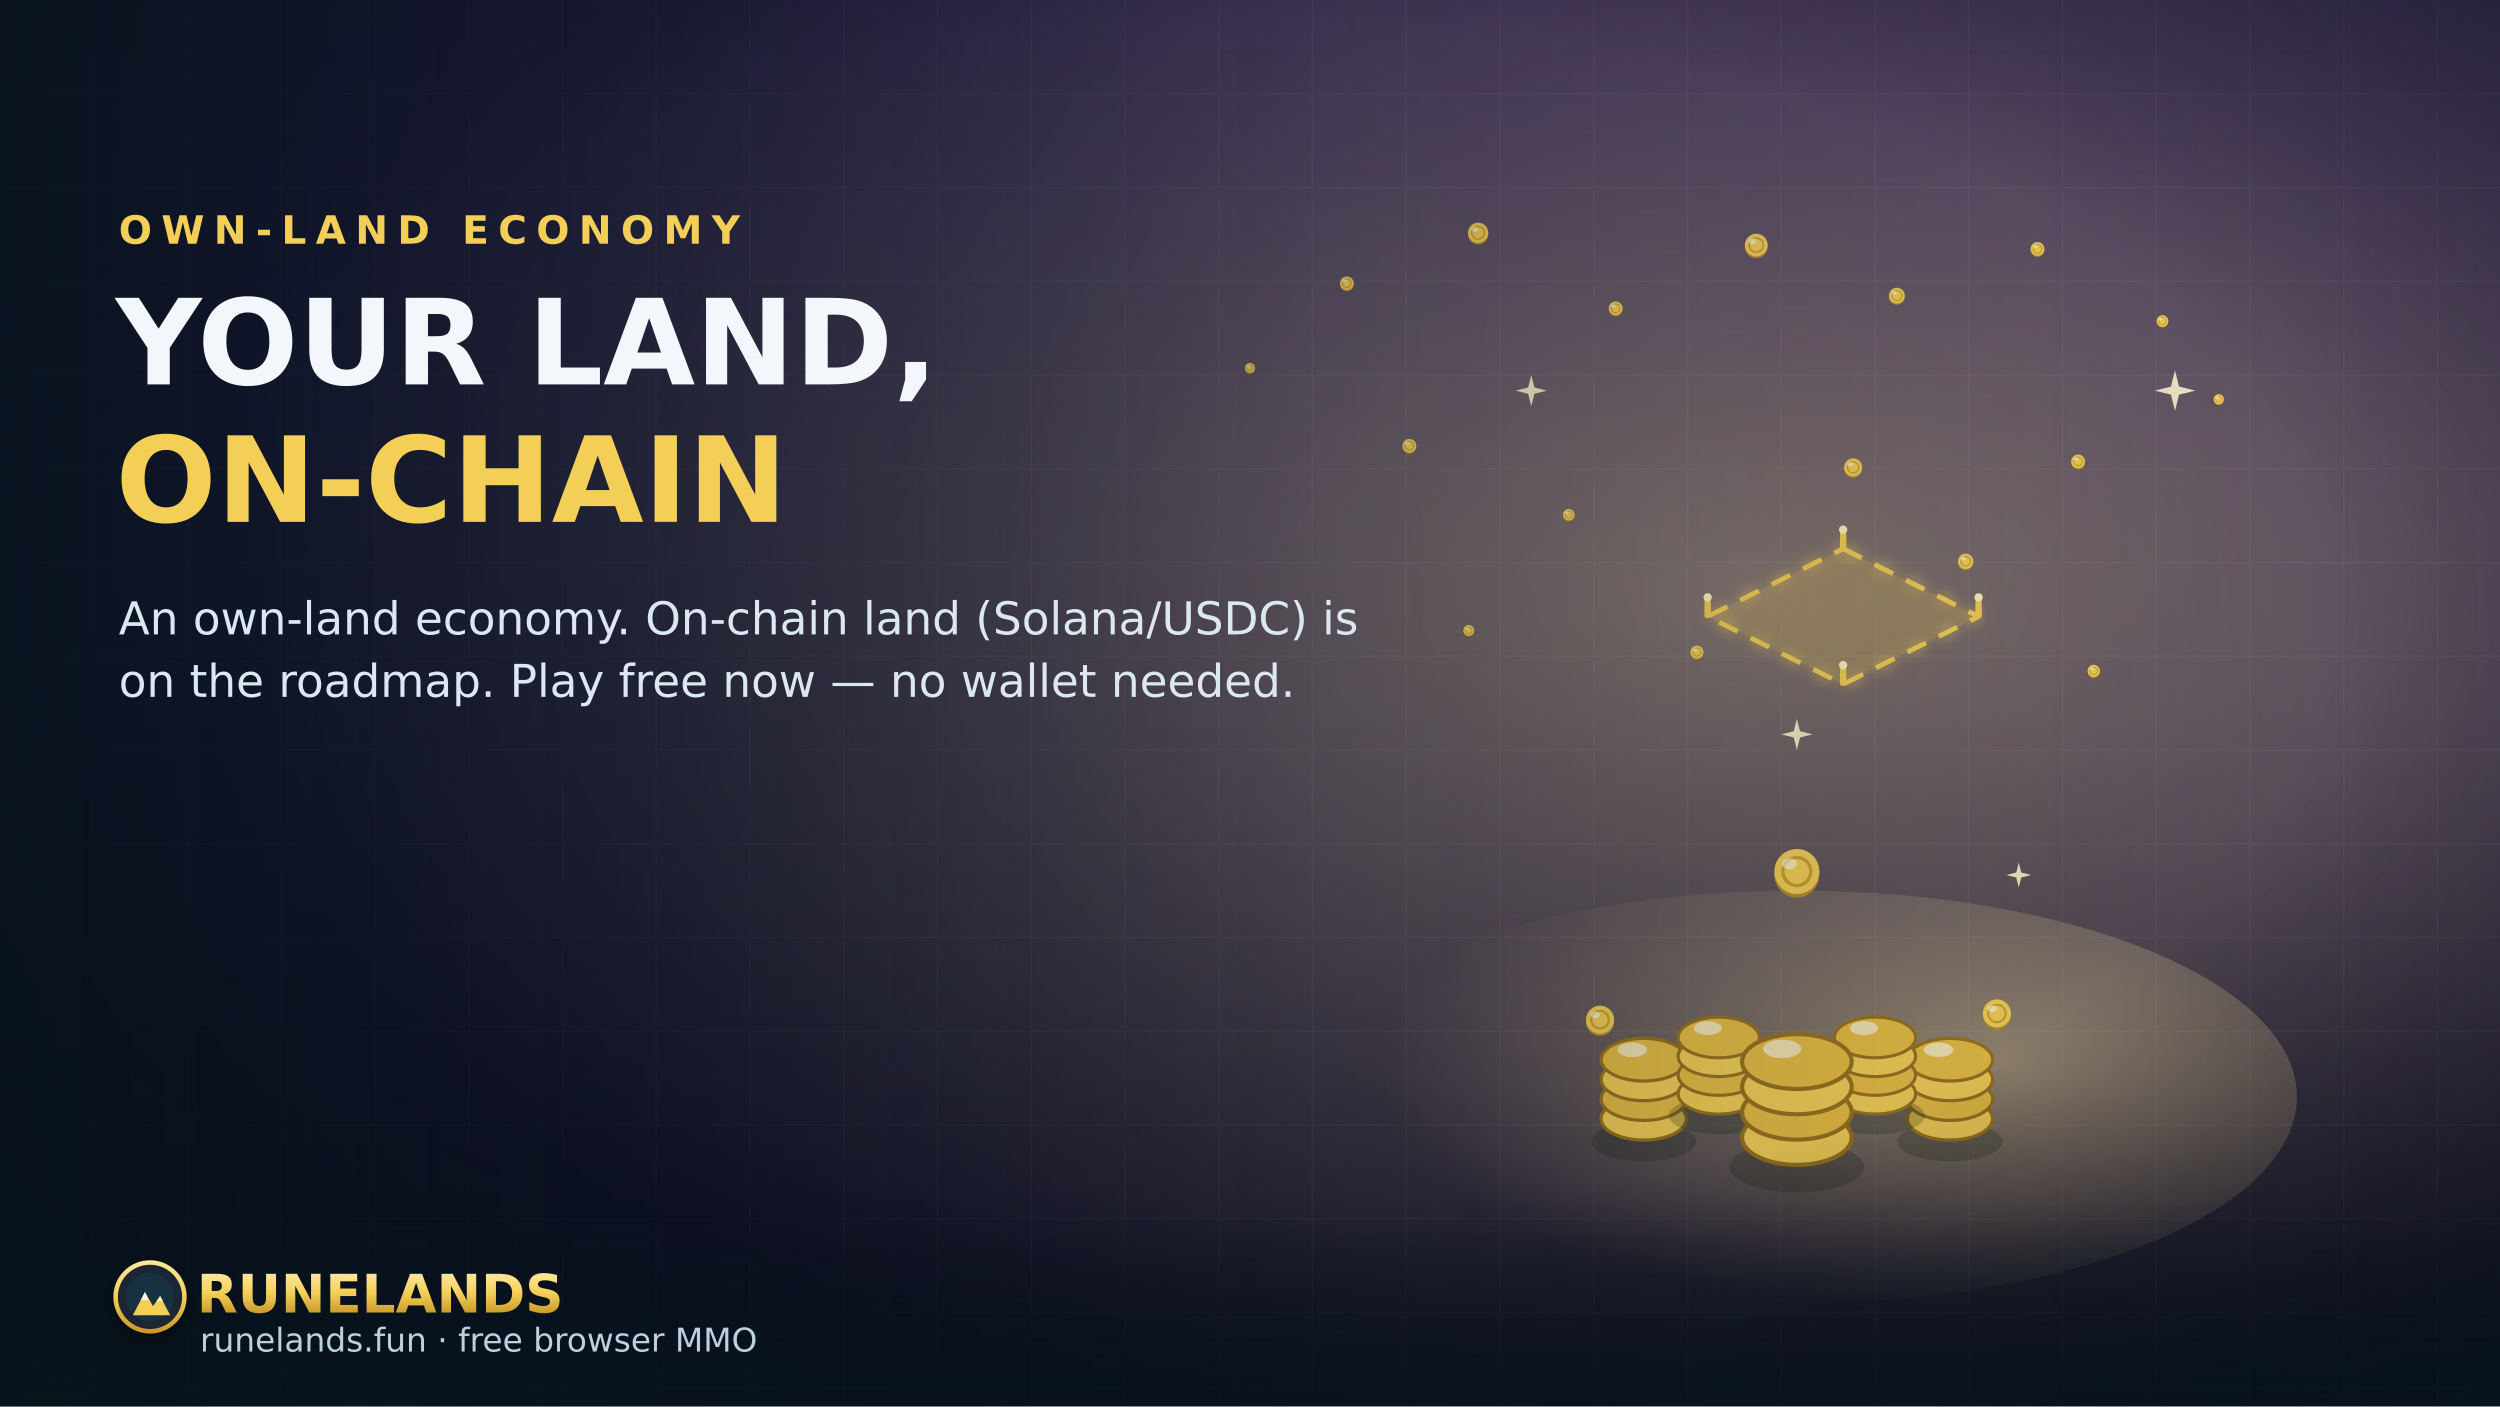
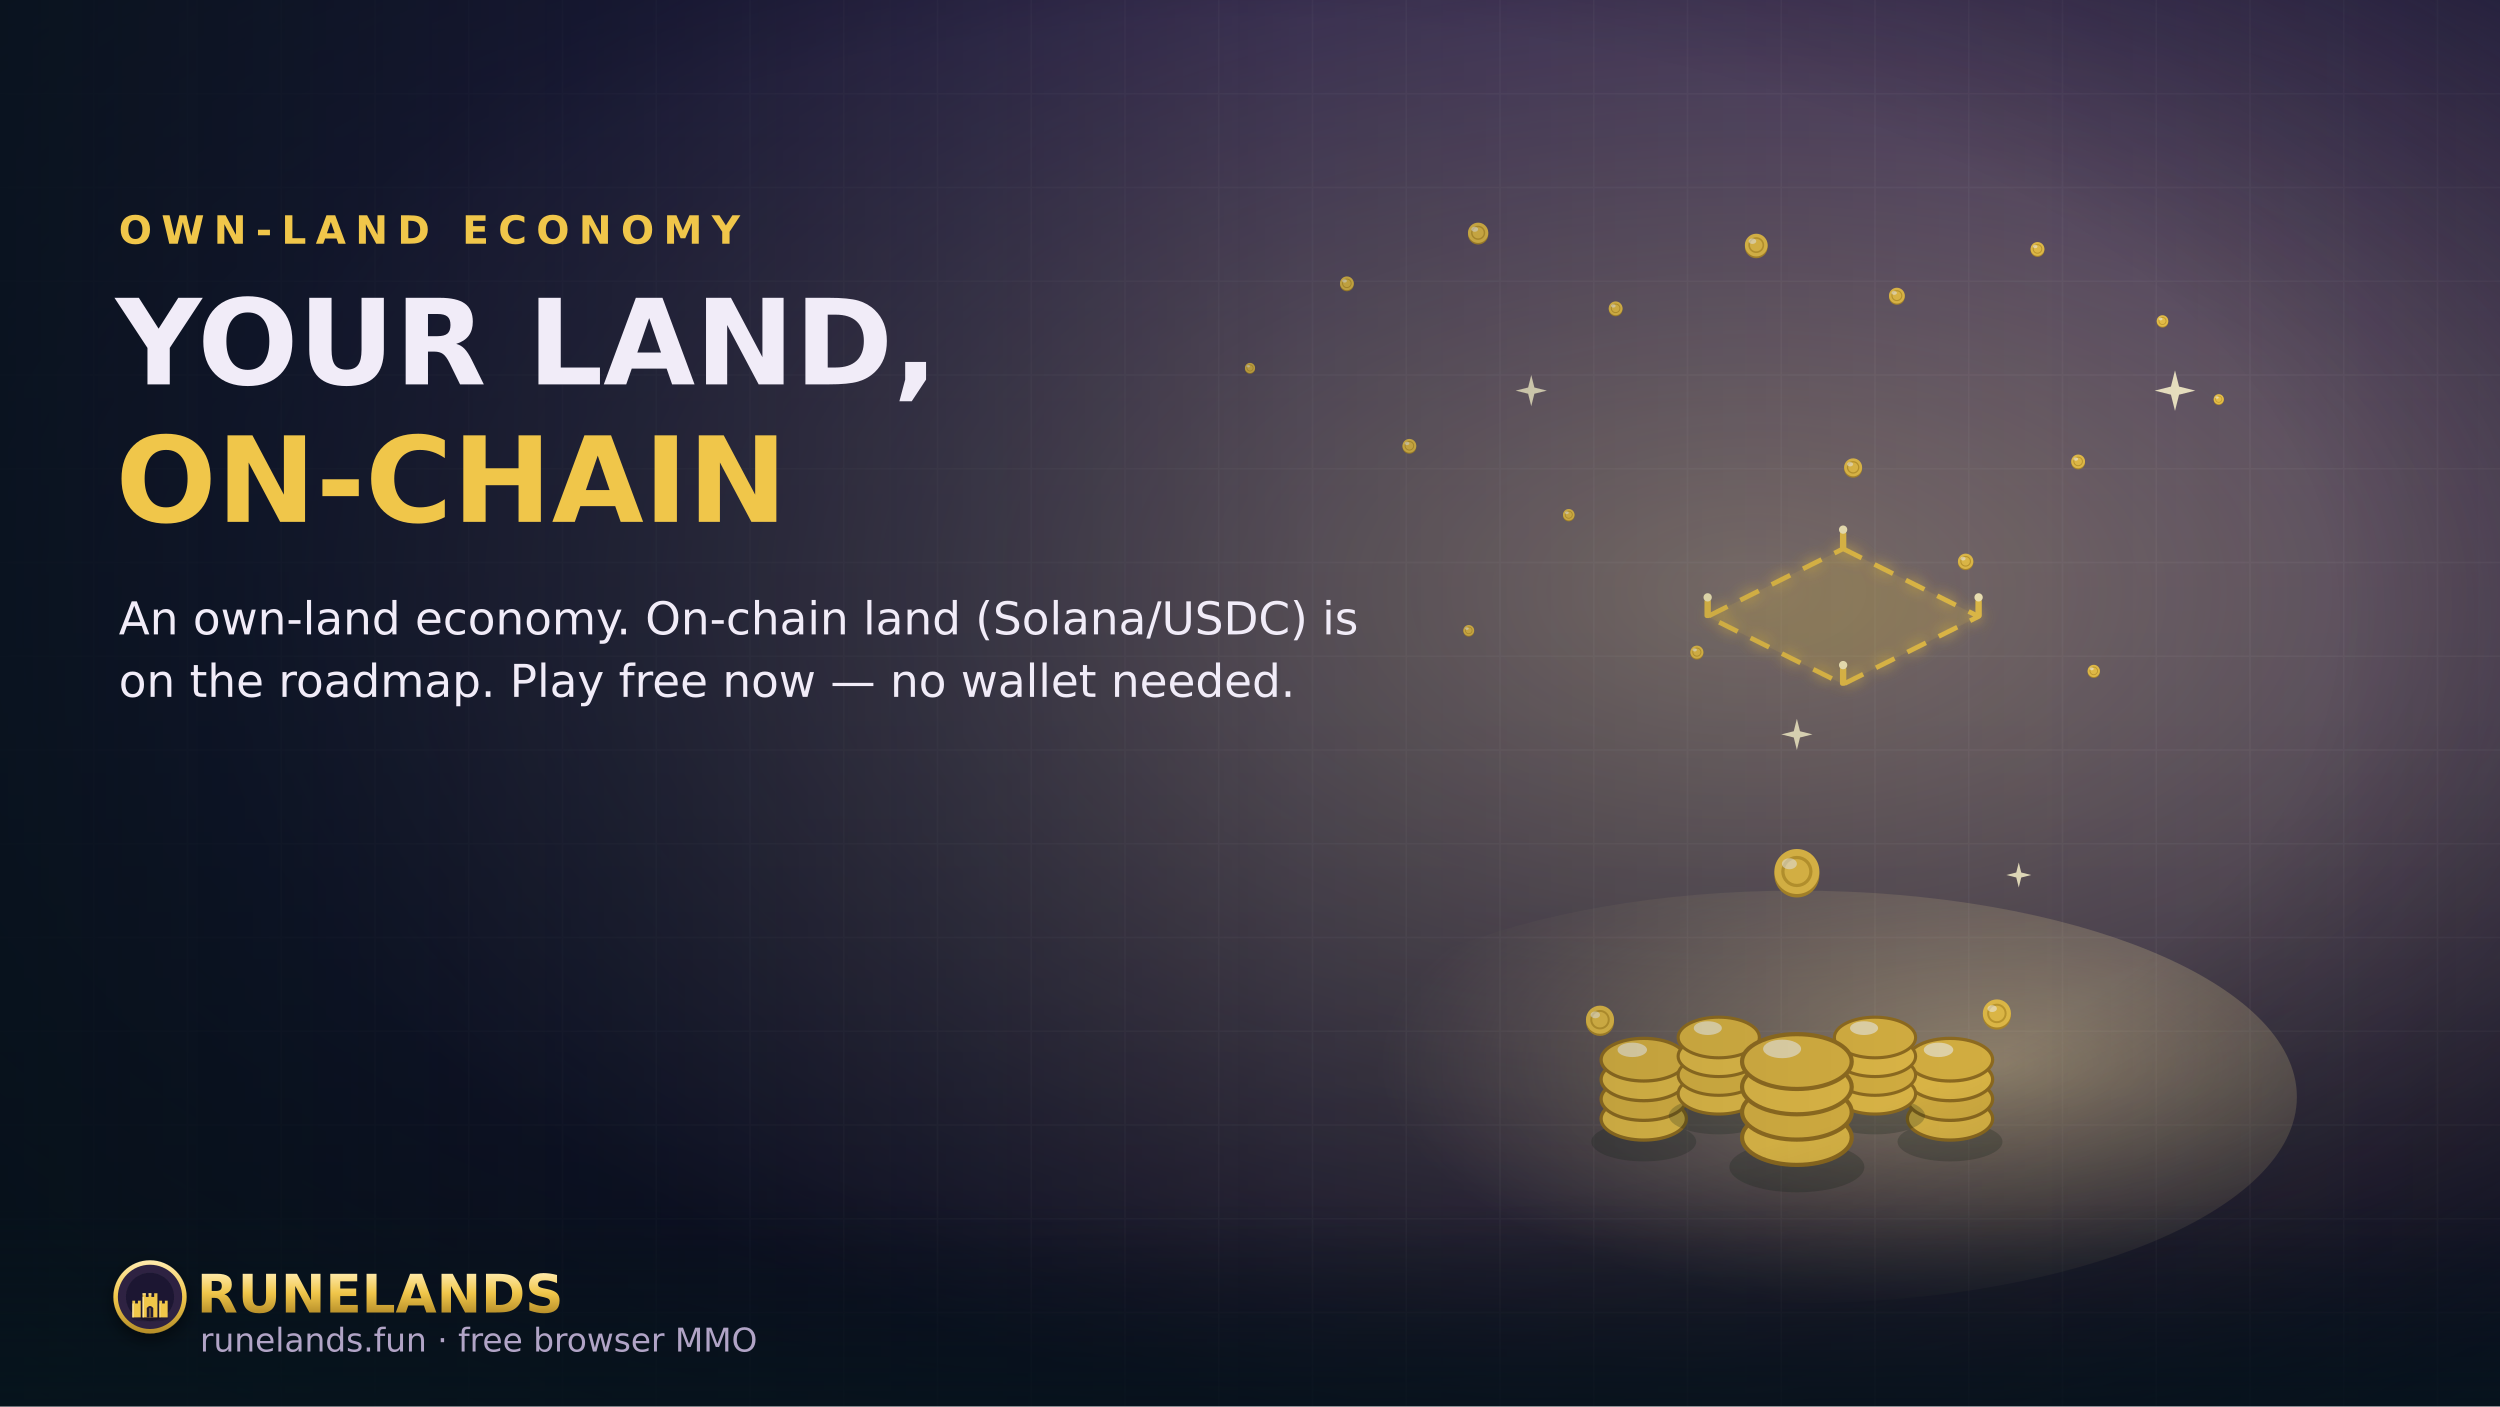
<svg xmlns="http://www.w3.org/2000/svg" width="1600" height="900" viewBox="0 0 1600 900">
  <defs>
    <linearGradient id="sky" x1="0" y1="0" x2="0" y2="1">
-       <stop offset="0" stop-color="#163140" />
-       <stop offset=".46" stop-color="#247e96" />
-       <stop offset="1" stop-color="#0f2c39" />
+       <stop offset="0" stop-color="#15111f" />
+       <stop offset=".46" stop-color="#2d2342" />
+       <stop offset="1" stop-color="#1e1830" />
    </linearGradient>
    <radialGradient id="sun" cx="80%" cy="16%" r="60%">
-       <stop offset="0" stop-color="#fff1c2" stop-opacity=".95" />
-       <stop offset="34%" stop-color="#f4b65a" stop-opacity=".5" />
-       <stop offset="100%" stop-color="#f4b65a" stop-opacity="0" />
+       <stop offset="0" stop-color="#ffe9a8" stop-opacity=".9" />
+       <stop offset="30%" stop-color="#ab7bff" stop-opacity=".42" />
+       <stop offset="100%" stop-color="#7a3df0" stop-opacity="0" />
    </radialGradient>
    <linearGradient id="refl" x1="0" y1="0" x2="0" y2="1">
-       <stop offset="0" stop-color="#ffe9a8" stop-opacity="0" />
-       <stop offset=".5" stop-color="#ffdf8c" stop-opacity=".2" />
-       <stop offset="1" stop-color="#ffdf8c" stop-opacity="0" />
+       <stop offset="0" stop-color="#ab7bff" stop-opacity="0" />
+       <stop offset=".5" stop-color="#ffe9a8" stop-opacity=".22" />
+       <stop offset="1" stop-color="#ab7bff" stop-opacity="0" />
    </linearGradient>
    <linearGradient id="grassG" gradientUnits="userSpaceOnUse" x1="1380" y1="560" x2="580" y2="560">
-       <stop offset="0" stop-color="#86cc72" />
+       <stop offset="0" stop-color="#57a95d" />
      <stop offset="1" stop-color="#3c7a3c" />
    </linearGradient>
    <linearGradient id="wallR" x1="0" y1="0" x2="0" y2="1">
-       <stop offset="0" stop-color="#b07c33" />
-       <stop offset="1" stop-color="#5c3d1c" />
+       <stop offset="0" stop-color="#4a3e6b" />
+       <stop offset="1" stop-color="#1e1830" />
    </linearGradient>
    <linearGradient id="wallL" x1="0" y1="0" x2="0" y2="1">
-       <stop offset="0" stop-color="#5a3c1f" />
-       <stop offset="1" stop-color="#291a0c" />
+       <stop offset="0" stop-color="#2b2140" />
+       <stop offset="1" stop-color="#120d1c" />
    </linearGradient>
    <linearGradient id="goldG" x1="0" y1="0" x2="0" y2="1">
-       <stop offset="0" stop-color="#ffe79a" />
-       <stop offset=".5" stop-color="#f4cf57" />
-       <stop offset="1" stop-color="#c99a2c" />
+       <stop offset="0" stop-color="#ffe9a8" />
+       <stop offset=".5" stop-color="#f0c64a" />
+       <stop offset="1" stop-color="#b8902a" />
    </linearGradient>
    <radialGradient id="ctaG" cx="50%" cy="28%" r="85%">
-       <stop offset="0" stop-color="#ffe9a2" />
-       <stop offset=".6" stop-color="#f4cf57" />
-       <stop offset="1" stop-color="#d8a838" />
+       <stop offset="0" stop-color="#ffe9a8" />
+       <stop offset=".6" stop-color="#f0c64a" />
+       <stop offset="1" stop-color="#b8902a" />
    </radialGradient>
    <linearGradient id="scrimT" x1="0" y1="0" x2="0" y2="1">
      <stop offset="0" stop-color="#06151d" stop-opacity=".62" />
      <stop offset="1" stop-color="#06151d" stop-opacity="0" />
    </linearGradient>
    <linearGradient id="scrimB" x1="0" y1="0" x2="0" y2="1">
      <stop offset="0" stop-color="#06151d" stop-opacity="0" />
      <stop offset="1" stop-color="#06151d" stop-opacity=".66" />
    </linearGradient>
    <radialGradient id="vig" cx="50%" cy="44%" r="74%">
      <stop offset="58%" stop-color="#000" stop-opacity="0" />
      <stop offset="100%" stop-color="#04121a" stop-opacity=".55" />
    </radialGradient>
    <filter id="glow" x="-50%" y="-50%" width="200%" height="200%">
      <feGaussianBlur stdDeviation="4.5" result="b" />
      <feMerge>
        <feMergeNode in="b" />
        <feMergeNode in="SourceGraphic" />
      </feMerge>
    </filter>
    <filter id="soft" x="-60%" y="-60%" width="220%" height="220%">
      <feGaussianBlur stdDeviation="16" />
    </filter>
    <filter id="haze" x="-60%" y="-60%" width="220%" height="220%">
      <feGaussianBlur stdDeviation="2.4" />
    </filter>
    <filter id="ds" x="-30%" y="-30%" width="160%" height="160%">
      <feDropShadow dx="0" dy="4" stdDeviation="5" flood-color="#000" flood-opacity=".5" />
    </filter>
  </defs>
  <defs>
    <linearGradient id="bgDay" x1="0" y1="0" x2="0" y2="1">
-       <stop offset="0" stop-color="#c2e9f3" />
-       <stop offset=".46" stop-color="#7fcadb" />
-       <stop offset="1" stop-color="#3a9cb7" />
+       <stop offset="0" stop-color="#3a2f54" />
+       <stop offset=".46" stop-color="#2d2342" />
+       <stop offset="1" stop-color="#1e1830" />
    </linearGradient>
    <linearGradient id="bgMap" x1="0" y1="0" x2="0" y2="1">
-       <stop offset="0" stop-color="#2c3d4e" />
-       <stop offset="1" stop-color="#121b25" />
+       <stop offset="0" stop-color="#2d2342" />
+       <stop offset="1" stop-color="#15111f" />
    </linearGradient>
    <linearGradient id="bgNight" x1="0" y1="0" x2="0" y2="1">
      <stop offset="0" stop-color="#2c1620" />
      <stop offset=".5" stop-color="#3c1a22" />
      <stop offset="1" stop-color="#110910" />
    </linearGradient>
    <linearGradient id="bgEcon" x1="0" y1="0" x2="0" y2="1">
      <stop offset="0" stop-color="#312257" />
      <stop offset=".5" stop-color="#221a44" />
      <stop offset="1" stop-color="#0f0b22" />
    </linearGradient>
    <radialGradient id="sunWarm" cx="78%" cy="16%" r="62%">
      <stop offset="0" stop-color="#fffaea" stop-opacity=".95" />
      <stop offset="34%" stop-color="#ffe2a0" stop-opacity=".5" />
      <stop offset="100%" stop-color="#ffe2a0" stop-opacity="0" />
    </radialGradient>
    <radialGradient id="goldGlow" cx="70%" cy="42%" r="62%">
      <stop offset="0" stop-color="#ffe7a4" stop-opacity=".45" />
      <stop offset="100%" stop-color="#ffe7a4" stop-opacity="0" />
    </radialGradient>
    <radialGradient id="redglow" cx="50%" cy="50%" r="50%">
      <stop offset="0" stop-color="#ff3b2a" stop-opacity=".55" />
      <stop offset="100%" stop-color="#ff3b2a" stop-opacity="0" />
    </radialGradient>
    <linearGradient id="scrimL" x1="0" y1="0" x2="1" y2="0">
      <stop offset="0" stop-color="#06121a" stop-opacity=".85" />
      <stop offset=".52" stop-color="#06121a" stop-opacity=".22" />
      <stop offset="1" stop-color="#06121a" stop-opacity="0" />
    </linearGradient>
    <linearGradient id="grassG2" x1="0" y1="0" x2="0" y2="1">
      <stop offset="0" stop-color="#86cc72" />
      <stop offset="1" stop-color="#3c7a3c" />
    </linearGradient>
    <radialGradient id="icSea" cx="50%" cy="38%" r="80%">
-       <stop offset="0" stop-color="#2d3f50" />
-       <stop offset="1" stop-color="#0b121a" />
+       <stop offset="0" stop-color="#2d2342" />
+       <stop offset="1" stop-color="#120d1c" />
    </radialGradient>
    <linearGradient id="mtnR" x1="0" y1="0" x2="0" y2="1">
      <stop offset="0" stop-color="#ffe79a" />
      <stop offset="1" stop-color="#e3b43c" />
    </linearGradient>
    <linearGradient id="mtnL" x1="0" y1="0" x2="0" y2="1">
      <stop offset="0" stop-color="#e0b950" />
      <stop offset="1" stop-color="#b0842a" />
    </linearGradient>
    <radialGradient id="icGold" cx="50%" cy="38%" r="82%">
      <stop offset="0" stop-color="#ffeab0" />
      <stop offset=".55" stop-color="#f3cc62" />
      <stop offset="1" stop-color="#d59f33" />
    </radialGradient>
    <radialGradient id="icNavy" cx="50%" cy="40%" r="82%">
-       <stop offset="0" stop-color="#243c4e" />
-       <stop offset="1" stop-color="#0b1620" />
+       <stop offset="0" stop-color="#2d2342" />
+       <stop offset="1" stop-color="#120d1c" />
    </radialGradient>
    <linearGradient id="mtnDeep" x1="0" y1="0" x2="0" y2="1">
-       <stop offset="0" stop-color="#e8bb45" />
-       <stop offset="1" stop-color="#a9781f" />
+       <stop offset="0" stop-color="#f0c64a" />
+       <stop offset="1" stop-color="#b8902a" />
    </linearGradient>
  </defs>
  <rect width="1600" height="900" fill="url(#bgEcon)" />
  <rect width="1600" height="900" fill="url(#goldGlow)" />
  <g stroke="#ffffff" stroke-width="1" opacity=".04">
    <line x1="60" y1="0" x2="60" y2="900" />
    <line x1="120" y1="0" x2="120" y2="900" />
    <line x1="180" y1="0" x2="180" y2="900" />
    <line x1="240" y1="0" x2="240" y2="900" />
    <line x1="300" y1="0" x2="300" y2="900" />
    <line x1="360" y1="0" x2="360" y2="900" />
    <line x1="420" y1="0" x2="420" y2="900" />
    <line x1="480" y1="0" x2="480" y2="900" />
    <line x1="540" y1="0" x2="540" y2="900" />
    <line x1="600" y1="0" x2="600" y2="900" />
    <line x1="660" y1="0" x2="660" y2="900" />
    <line x1="720" y1="0" x2="720" y2="900" />
    <line x1="780" y1="0" x2="780" y2="900" />
    <line x1="840" y1="0" x2="840" y2="900" />
    <line x1="900" y1="0" x2="900" y2="900" />
    <line x1="960" y1="0" x2="960" y2="900" />
    <line x1="1020" y1="0" x2="1020" y2="900" />
    <line x1="1080" y1="0" x2="1080" y2="900" />
    <line x1="1140" y1="0" x2="1140" y2="900" />
    <line x1="1200" y1="0" x2="1200" y2="900" />
    <line x1="1260" y1="0" x2="1260" y2="900" />
    <line x1="1320" y1="0" x2="1320" y2="900" />
    <line x1="1380" y1="0" x2="1380" y2="900" />
    <line x1="1440" y1="0" x2="1440" y2="900" />
    <line x1="1500" y1="0" x2="1500" y2="900" />
    <line x1="1560" y1="0" x2="1560" y2="900" />
    <line x1="0" y1="60" x2="1600" y2="60" />
    <line x1="0" y1="120" x2="1600" y2="120" />
    <line x1="0" y1="180" x2="1600" y2="180" />
    <line x1="0" y1="240" x2="1600" y2="240" />
    <line x1="0" y1="300" x2="1600" y2="300" />
    <line x1="0" y1="360" x2="1600" y2="360" />
    <line x1="0" y1="420" x2="1600" y2="420" />
    <line x1="0" y1="480" x2="1600" y2="480" />
    <line x1="0" y1="540" x2="1600" y2="540" />
    <line x1="0" y1="600" x2="1600" y2="600" />
    <line x1="0" y1="660" x2="1600" y2="660" />
    <line x1="0" y1="720" x2="1600" y2="720" />
    <line x1="0" y1="780" x2="1600" y2="780" />
    <line x1="0" y1="840" x2="1600" y2="840" />
  </g>
  <ellipse cx="1150" cy="702" rx="320" ry="132" fill="url(#goldGlow)" />
  <g transform="translate(180 -16) scale(1.02)">
    <g filter="url(#glow)">
-       <polygon points="980.0,360.0 1065.0,402.5 980.0,445.0 895.0,402.5" fill="#f4cf57" opacity=".13" />
-       <polygon points="980.0,360.0 1065.0,402.5 980.0,445.0 895.0,402.5" fill="none" stroke="#f4cf57" stroke-width="3" stroke-dasharray="13 9" stroke-linejoin="round" />
-     </g>
-     <rect x="978.0" y="349.0" width="4" height="12" rx="1.5" fill="#f4cf57" />
+       <polygon points="980.0,360.0 1065.0,402.5 980.0,445.0 895.0,402.5" fill="#f0c64a" opacity=".13" />
+       <polygon points="980.0,360.0 1065.0,402.5 980.0,445.0 895.0,402.5" fill="none" stroke="#f0c64a" stroke-width="3" stroke-dasharray="13 9" stroke-linejoin="round" />
+     </g>
+     <rect x="978.0" y="349.0" width="4" height="12" rx="1.5" fill="#f0c64a" />
    <circle cx="980.0" cy="348.0" r="2.6" fill="#fff3bf" />
-     <rect x="1063.0" y="391.5" width="4" height="12" rx="1.5" fill="#f4cf57" />
+     <rect x="1063.0" y="391.5" width="4" height="12" rx="1.5" fill="#f0c64a" />
    <circle cx="1065.0" cy="390.5" r="2.6" fill="#fff3bf" />
-     <rect x="978.0" y="434.0" width="4" height="12" rx="1.5" fill="#f4cf57" />
+     <rect x="978.0" y="434.0" width="4" height="12" rx="1.5" fill="#f0c64a" />
    <circle cx="980.0" cy="433.0" r="2.6" fill="#fff3bf" />
-     <rect x="893.0" y="391.5" width="4" height="12" rx="1.5" fill="#f4cf57" />
+     <rect x="893.0" y="391.5" width="4" height="12" rx="1.5" fill="#f0c64a" />
    <circle cx="895.0" cy="390.5" r="2.6" fill="#fff3bf" />
  </g>
  <g transform="translate(862 182) scale(0.7)">
    <g transform="scale(0.7)">
      <circle r="9" fill="#b8902a" />
-       <circle cy="-1.4" r="9" fill="#f4cf57" />
+       <circle cy="-1.4" r="9" fill="#f0c64a" />
      <circle cy="-1.4" r="5.6" fill="none" stroke="#caa12f" stroke-width="1.3" />
      <ellipse cx="-3" cy="-4.5" rx="3" ry="2.2" fill="#fff" opacity=".55" />
    </g>
  </g>
  <g transform="translate(946 150) scale(0.85)">
    <g transform="scale(0.85)">
      <circle r="9" fill="#b8902a" />
-       <circle cy="-1.4" r="9" fill="#f4cf57" />
+       <circle cy="-1.4" r="9" fill="#f0c64a" />
      <circle cy="-1.4" r="5.6" fill="none" stroke="#caa12f" stroke-width="1.3" />
      <ellipse cx="-3" cy="-4.5" rx="3" ry="2.2" fill="#fff" opacity=".55" />
    </g>
  </g>
  <g transform="translate(1034 198) scale(0.7)">
    <g transform="scale(0.7)">
      <circle r="9" fill="#b8902a" />
-       <circle cy="-1.4" r="9" fill="#f4cf57" />
+       <circle cy="-1.4" r="9" fill="#f0c64a" />
      <circle cy="-1.4" r="5.6" fill="none" stroke="#caa12f" stroke-width="1.3" />
      <ellipse cx="-3" cy="-4.5" rx="3" ry="2.2" fill="#fff" opacity=".55" />
    </g>
  </g>
  <g transform="translate(1124 158) scale(0.9)">
    <g transform="scale(0.9)">
      <circle r="9" fill="#b8902a" />
-       <circle cy="-1.4" r="9" fill="#f4cf57" />
+       <circle cy="-1.4" r="9" fill="#f0c64a" />
      <circle cy="-1.4" r="5.6" fill="none" stroke="#caa12f" stroke-width="1.3" />
      <ellipse cx="-3" cy="-4.5" rx="3" ry="2.2" fill="#fff" opacity=".55" />
    </g>
  </g>
  <g transform="translate(1214 190) scale(0.75)">
    <g transform="scale(0.75)">
      <circle r="9" fill="#b8902a" />
-       <circle cy="-1.4" r="9" fill="#f4cf57" />
+       <circle cy="-1.4" r="9" fill="#f0c64a" />
      <circle cy="-1.4" r="5.6" fill="none" stroke="#caa12f" stroke-width="1.3" />
      <ellipse cx="-3" cy="-4.5" rx="3" ry="2.2" fill="#fff" opacity=".55" />
    </g>
  </g>
  <g transform="translate(1304 160) scale(0.7)">
    <g transform="scale(0.7)">
      <circle r="9" fill="#b8902a" />
-       <circle cy="-1.4" r="9" fill="#f4cf57" />
+       <circle cy="-1.4" r="9" fill="#f0c64a" />
      <circle cy="-1.4" r="5.6" fill="none" stroke="#caa12f" stroke-width="1.3" />
      <ellipse cx="-3" cy="-4.5" rx="3" ry="2.2" fill="#fff" opacity=".55" />
    </g>
  </g>
  <g transform="translate(1384 206) scale(0.64)">
    <g transform="scale(0.64)">
      <circle r="9" fill="#b8902a" />
-       <circle cy="-1.4" r="9" fill="#f4cf57" />
+       <circle cy="-1.4" r="9" fill="#f0c64a" />
      <circle cy="-1.4" r="5.6" fill="none" stroke="#caa12f" stroke-width="1.3" />
      <ellipse cx="-3" cy="-4.5" rx="3" ry="2.2" fill="#fff" opacity=".55" />
    </g>
  </g>
  <g transform="translate(800 236) scale(0.6)">
    <g transform="scale(0.6)">
      <circle r="9" fill="#b8902a" />
-       <circle cy="-1.4" r="9" fill="#f4cf57" />
+       <circle cy="-1.4" r="9" fill="#f0c64a" />
      <circle cy="-1.4" r="5.6" fill="none" stroke="#caa12f" stroke-width="1.3" />
      <ellipse cx="-3" cy="-4.5" rx="3" ry="2.2" fill="#fff" opacity=".55" />
    </g>
  </g>
  <g transform="translate(902 286) scale(0.7)">
    <g transform="scale(0.7)">
      <circle r="9" fill="#b8902a" />
-       <circle cy="-1.4" r="9" fill="#f4cf57" />
+       <circle cy="-1.4" r="9" fill="#f0c64a" />
      <circle cy="-1.4" r="5.6" fill="none" stroke="#caa12f" stroke-width="1.3" />
      <ellipse cx="-3" cy="-4.5" rx="3" ry="2.2" fill="#fff" opacity=".55" />
    </g>
  </g>
  <g transform="translate(1186 300) scale(0.8)">
    <g transform="scale(0.8)">
      <circle r="9" fill="#b8902a" />
-       <circle cy="-1.4" r="9" fill="#f4cf57" />
+       <circle cy="-1.4" r="9" fill="#f0c64a" />
      <circle cy="-1.4" r="5.6" fill="none" stroke="#caa12f" stroke-width="1.3" />
      <ellipse cx="-3" cy="-4.5" rx="3" ry="2.2" fill="#fff" opacity=".55" />
    </g>
  </g>
  <g transform="translate(1330 296) scale(0.7)">
    <g transform="scale(0.7)">
      <circle r="9" fill="#b8902a" />
-       <circle cy="-1.4" r="9" fill="#f4cf57" />
+       <circle cy="-1.4" r="9" fill="#f0c64a" />
      <circle cy="-1.4" r="5.6" fill="none" stroke="#caa12f" stroke-width="1.3" />
      <ellipse cx="-3" cy="-4.5" rx="3" ry="2.2" fill="#fff" opacity=".55" />
    </g>
  </g>
  <g transform="translate(1420 256) scale(0.6)">
    <g transform="scale(0.6)">
      <circle r="9" fill="#b8902a" />
-       <circle cy="-1.4" r="9" fill="#f4cf57" />
+       <circle cy="-1.4" r="9" fill="#f0c64a" />
      <circle cy="-1.4" r="5.6" fill="none" stroke="#caa12f" stroke-width="1.3" />
      <ellipse cx="-3" cy="-4.5" rx="3" ry="2.2" fill="#fff" opacity=".55" />
    </g>
  </g>
  <g transform="translate(1004 330) scale(0.64)">
    <g transform="scale(0.64)">
      <circle r="9" fill="#b8902a" />
-       <circle cy="-1.4" r="9" fill="#f4cf57" />
+       <circle cy="-1.4" r="9" fill="#f0c64a" />
      <circle cy="-1.4" r="5.6" fill="none" stroke="#caa12f" stroke-width="1.3" />
      <ellipse cx="-3" cy="-4.5" rx="3" ry="2.2" fill="#fff" opacity=".55" />
    </g>
  </g>
  <g transform="translate(1258 360) scale(0.74)">
    <g transform="scale(0.74)">
      <circle r="9" fill="#b8902a" />
-       <circle cy="-1.4" r="9" fill="#f4cf57" />
+       <circle cy="-1.4" r="9" fill="#f0c64a" />
      <circle cy="-1.4" r="5.6" fill="none" stroke="#caa12f" stroke-width="1.3" />
      <ellipse cx="-3" cy="-4.5" rx="3" ry="2.2" fill="#fff" opacity=".55" />
    </g>
  </g>
  <g transform="translate(1086 418) scale(0.68)">
    <g transform="scale(0.68)">
      <circle r="9" fill="#b8902a" />
-       <circle cy="-1.4" r="9" fill="#f4cf57" />
+       <circle cy="-1.4" r="9" fill="#f0c64a" />
      <circle cy="-1.4" r="5.6" fill="none" stroke="#caa12f" stroke-width="1.3" />
      <ellipse cx="-3" cy="-4.5" rx="3" ry="2.2" fill="#fff" opacity=".55" />
    </g>
  </g>
  <g transform="translate(1340 430) scale(0.66)">
    <g transform="scale(0.66)">
      <circle r="9" fill="#b8902a" />
-       <circle cy="-1.4" r="9" fill="#f4cf57" />
+       <circle cy="-1.4" r="9" fill="#f0c64a" />
      <circle cy="-1.4" r="5.6" fill="none" stroke="#caa12f" stroke-width="1.3" />
      <ellipse cx="-3" cy="-4.5" rx="3" ry="2.2" fill="#fff" opacity=".55" />
    </g>
  </g>
  <g transform="translate(940 404) scale(0.62)">
    <g transform="scale(0.62)">
      <circle r="9" fill="#b8902a" />
-       <circle cy="-1.4" r="9" fill="#f4cf57" />
+       <circle cy="-1.4" r="9" fill="#f0c64a" />
      <circle cy="-1.4" r="5.6" fill="none" stroke="#caa12f" stroke-width="1.3" />
      <ellipse cx="-3" cy="-4.5" rx="3" ry="2.2" fill="#fff" opacity=".55" />
    </g>
  </g>
  <g transform="translate(1052 716) scale(2.1)">
    <g transform="scale(1)">
      <ellipse cx="0" cy="7" rx="16" ry="6" fill="#0a1a0e" opacity=".22" />
-       <ellipse cx="0" cy="0" rx="13" ry="6.5" fill="#f4cf57" stroke="#9a7320" stroke-width="1" />
+       <ellipse cx="0" cy="0" rx="13" ry="6.5" fill="#f0c64a" stroke="#9a7320" stroke-width="1" />
      <ellipse cx="0" cy="-6" rx="13" ry="6.5" fill="#e7bd44" stroke="#9a7320" stroke-width="1" />
-       <ellipse cx="0" cy="-12" rx="13" ry="6.5" fill="#f4cf57" stroke="#9a7320" stroke-width="1" />
+       <ellipse cx="0" cy="-12" rx="13" ry="6.5" fill="#f0c64a" stroke="#9a7320" stroke-width="1" />
      <ellipse cx="0" cy="-18" rx="13" ry="6.5" fill="#e7bd44" stroke="#9a7320" stroke-width="1" />
      <ellipse cx="-3.5" cy="-21" rx="4.5" ry="2.2" fill="#fff" opacity=".6" />
    </g>
  </g>
  <g transform="translate(1248 716) scale(2.1)">
    <g transform="scale(1)">
      <ellipse cx="0" cy="7" rx="16" ry="6" fill="#0a1a0e" opacity=".22" />
-       <ellipse cx="0" cy="0" rx="13" ry="6.5" fill="#f4cf57" stroke="#9a7320" stroke-width="1" />
+       <ellipse cx="0" cy="0" rx="13" ry="6.5" fill="#f0c64a" stroke="#9a7320" stroke-width="1" />
      <ellipse cx="0" cy="-6" rx="13" ry="6.5" fill="#e7bd44" stroke="#9a7320" stroke-width="1" />
-       <ellipse cx="0" cy="-12" rx="13" ry="6.5" fill="#f4cf57" stroke="#9a7320" stroke-width="1" />
+       <ellipse cx="0" cy="-12" rx="13" ry="6.5" fill="#f0c64a" stroke="#9a7320" stroke-width="1" />
      <ellipse cx="0" cy="-18" rx="13" ry="6.5" fill="#e7bd44" stroke="#9a7320" stroke-width="1" />
      <ellipse cx="-3.5" cy="-21" rx="4.5" ry="2.2" fill="#fff" opacity=".6" />
    </g>
  </g>
  <g transform="translate(1100 700) scale(2)">
    <g transform="scale(1)">
      <ellipse cx="0" cy="7" rx="16" ry="6" fill="#0a1a0e" opacity=".22" />
-       <ellipse cx="0" cy="0" rx="13" ry="6.5" fill="#f4cf57" stroke="#9a7320" stroke-width="1" />
+       <ellipse cx="0" cy="0" rx="13" ry="6.5" fill="#f0c64a" stroke="#9a7320" stroke-width="1" />
      <ellipse cx="0" cy="-6" rx="13" ry="6.5" fill="#e7bd44" stroke="#9a7320" stroke-width="1" />
-       <ellipse cx="0" cy="-12" rx="13" ry="6.5" fill="#f4cf57" stroke="#9a7320" stroke-width="1" />
+       <ellipse cx="0" cy="-12" rx="13" ry="6.5" fill="#f0c64a" stroke="#9a7320" stroke-width="1" />
      <ellipse cx="0" cy="-18" rx="13" ry="6.5" fill="#e7bd44" stroke="#9a7320" stroke-width="1" />
      <ellipse cx="-3.5" cy="-21" rx="4.5" ry="2.2" fill="#fff" opacity=".6" />
    </g>
  </g>
  <g transform="translate(1200 700) scale(2)">
    <g transform="scale(1)">
      <ellipse cx="0" cy="7" rx="16" ry="6" fill="#0a1a0e" opacity=".22" />
-       <ellipse cx="0" cy="0" rx="13" ry="6.5" fill="#f4cf57" stroke="#9a7320" stroke-width="1" />
+       <ellipse cx="0" cy="0" rx="13" ry="6.5" fill="#f0c64a" stroke="#9a7320" stroke-width="1" />
      <ellipse cx="0" cy="-6" rx="13" ry="6.5" fill="#e7bd44" stroke="#9a7320" stroke-width="1" />
-       <ellipse cx="0" cy="-12" rx="13" ry="6.5" fill="#f4cf57" stroke="#9a7320" stroke-width="1" />
+       <ellipse cx="0" cy="-12" rx="13" ry="6.5" fill="#f0c64a" stroke="#9a7320" stroke-width="1" />
      <ellipse cx="0" cy="-18" rx="13" ry="6.5" fill="#e7bd44" stroke="#9a7320" stroke-width="1" />
      <ellipse cx="-3.5" cy="-21" rx="4.5" ry="2.2" fill="#fff" opacity=".6" />
    </g>
  </g>
  <g transform="translate(1150 728) scale(2.7)">
    <g transform="scale(1)">
      <ellipse cx="0" cy="7" rx="16" ry="6" fill="#0a1a0e" opacity=".22" />
-       <ellipse cx="0" cy="0" rx="13" ry="6.5" fill="#f4cf57" stroke="#9a7320" stroke-width="1" />
+       <ellipse cx="0" cy="0" rx="13" ry="6.5" fill="#f0c64a" stroke="#9a7320" stroke-width="1" />
      <ellipse cx="0" cy="-6" rx="13" ry="6.5" fill="#e7bd44" stroke="#9a7320" stroke-width="1" />
-       <ellipse cx="0" cy="-12" rx="13" ry="6.5" fill="#f4cf57" stroke="#9a7320" stroke-width="1" />
+       <ellipse cx="0" cy="-12" rx="13" ry="6.5" fill="#f0c64a" stroke="#9a7320" stroke-width="1" />
      <ellipse cx="0" cy="-18" rx="13" ry="6.5" fill="#e7bd44" stroke="#9a7320" stroke-width="1" />
      <ellipse cx="-3.5" cy="-21" rx="4.5" ry="2.2" fill="#fff" opacity=".6" />
    </g>
  </g>
  <g transform="translate(1150 560) scale(1.6)">
    <g transform="scale(1)">
      <circle r="9" fill="#b8902a" />
-       <circle cy="-1.4" r="9" fill="#f4cf57" />
+       <circle cy="-1.4" r="9" fill="#f0c64a" />
      <circle cy="-1.4" r="5.6" fill="none" stroke="#caa12f" stroke-width="1.3" />
      <ellipse cx="-3" cy="-4.5" rx="3" ry="2.2" fill="#fff" opacity=".55" />
    </g>
  </g>
  <g transform="translate(1024 654) scale(1)">
    <g transform="scale(1)">
      <circle r="9" fill="#b8902a" />
-       <circle cy="-1.4" r="9" fill="#f4cf57" />
+       <circle cy="-1.4" r="9" fill="#f0c64a" />
      <circle cy="-1.4" r="5.6" fill="none" stroke="#caa12f" stroke-width="1.3" />
      <ellipse cx="-3" cy="-4.5" rx="3" ry="2.2" fill="#fff" opacity=".55" />
    </g>
  </g>
  <g transform="translate(1278 650) scale(1)">
    <g transform="scale(1)">
      <circle r="9" fill="#b8902a" />
-       <circle cy="-1.4" r="9" fill="#f4cf57" />
+       <circle cy="-1.4" r="9" fill="#f0c64a" />
      <circle cy="-1.4" r="5.6" fill="none" stroke="#caa12f" stroke-width="1.3" />
      <ellipse cx="-3" cy="-4.5" rx="3" ry="2.2" fill="#fff" opacity=".55" />
    </g>
  </g>
  <path transform="translate(1392 250)" d="M0 -13 L2.6 -2.6 L13 0 L2.6 2.6 L0 13 L-2.6 2.6 L-13 0 L-2.6 -2.6 Z" fill="#fff6cf" opacity="0.92" />
  <path transform="translate(980 250)" d="M0 -10 L2 -2 L10 0 L2 2 L0 10 L-2 2 L-10 0 L-2 -2 Z" fill="#fff6cf" opacity="0.92" />
  <path transform="translate(1150 470)" d="M0 -10 L2 -2 L10 0 L2 2 L0 10 L-2 2 L-10 0 L-2 -2 Z" fill="#fff6cf" opacity="0.92" />
  <path transform="translate(1292 560)" d="M0 -8 L1.6 -1.6 L8 0 L1.6 1.6 L0 8 L-1.6 1.6 L-8 0 L-1.6 -1.6 Z" fill="#fff6cf" opacity="0.92" />
  <rect width="1600" height="900" fill="url(#vig)" />
  <rect width="1600" height="900" fill="url(#scrimL)" />
  <rect y="770" width="1600" height="130" fill="url(#scrimB)" />
-   <text x="76" y="156" font-family="'DejaVu Sans','Liberation Sans',sans-serif" font-weight="bold" font-size="25" letter-spacing="6" fill="#f4cf57">OWN-LAND ECONOMY</text>
-   <text x="74" y="246" font-family="'DejaVu Sans','Liberation Sans',sans-serif" font-weight="bold" font-size="76" fill="#f3f7fb">YOUR LAND,</text>
-   <text x="74" y="334" font-family="'DejaVu Sans','Liberation Sans',sans-serif" font-weight="bold" font-size="76" fill="#f3f7fb">
-     <tspan fill="#f4cf57">ON-CHAIN</tspan>
+   <text x="76" y="156" font-family="'DejaVu Sans','Liberation Sans',sans-serif" font-weight="bold" font-size="25" letter-spacing="6" fill="#f0c64a">OWN-LAND ECONOMY</text>
+   <text x="74" y="246" font-family="'DejaVu Sans','Liberation Sans',sans-serif" font-weight="bold" font-size="76" fill="#f1ecf8">YOUR LAND,</text>
+   <text x="74" y="334" font-family="'DejaVu Sans','Liberation Sans',sans-serif" font-weight="bold" font-size="76" fill="#f1ecf8">
+     <tspan fill="#f0c64a">ON-CHAIN</tspan>
  </text>
-   <text x="76" y="406" font-family="'DejaVu Sans','Liberation Sans',sans-serif" font-size="29" fill="#dbe8f1">An own-land economy. On-chain land (Solana/USDC) is</text>
-   <text x="76" y="446" font-family="'DejaVu Sans','Liberation Sans',sans-serif" font-size="29" fill="#dbe8f1">on the roadmap. Play free now — no wallet needed.</text>
+   <text x="76" y="406" font-family="'DejaVu Sans','Liberation Sans',sans-serif" font-size="29" fill="#f1ecf8">An own-land economy. On-chain land (Solana/USDC) is</text>
+   <text x="76" y="446" font-family="'DejaVu Sans','Liberation Sans',sans-serif" font-size="29" fill="#f1ecf8">on the roadmap. Play free now — no wallet needed.</text>
  <g filter="url(#ds)">
-     <circle cx="96" cy="830" r="22" fill="#1a2733" stroke="url(#goldG)" stroke-width="2.86" />
-     <circle cx="96" cy="830" r="15.4" fill="#16323f" />
-     <g transform="translate(96 834) scale(0.3235294)">
-       <path d="M-34 24 L-10 -22 L6 6 L20 -14 L40 24 Z" fill="#f4cf57" />
-       <path d="M-10 -22 L-3 -6 L-18 -6 Z" fill="#fff" opacity=".9" />
-       <path d="M20 -14 L26 -4 L13 -4 Z" fill="#fff" opacity=".75" />
+     <circle cx="96" cy="830" r="22" fill="#2d2342" stroke="url(#goldG)" stroke-width="2.86" />
+     <circle cx="96" cy="830" r="15.4" fill="#1e1830" />
+     <g transform="translate(96 836) scale(0.2972973)">
+       <ellipse cx="0" cy="26" rx="40" ry="7" fill="#1a1226" opacity=".35" />
+       <path d="M-38 24 L-38 -6 L-38 -6 L-38 -12 L-32 -12 L-32 -6 L-26 -6 L-26 -12 L-20 -12 L-20 24 Z" fill="#f0c64a" />
+       <path d="M38 24 L38 -6 L38 -12 L32 -12 L32 -6 L26 -6 L26 -12 L20 -12 L20 24 Z" fill="#f0c64a" />
+       <path d="M-16 24 L-16 -20 L-16 -28 L-9 -28 L-9 -20 L-3 -20 L-3 -28 L3 -28 L3 -20 L9 -20 L9 -28 L16 -28 L16 -20 L16 24 Z" fill="#f0c64a" />
+       <path d="M-7 24 L-7 4 Q0 -5 7 4 L7 24 Z" fill="#241a36" />
+       <rect x="-1.4" y="4" width="2.8" height="20" fill="#f0c64a" opacity=".55" />
+       <rect x="-38" y="-6" width="3" height="30" fill="#ffe9a8" opacity=".85" />
+       <rect x="-16" y="-20" width="3" height="44" fill="#ffe9a8" opacity=".85" />
+       <rect x="20" y="-6" width="3" height="30" fill="#ffe9a8" opacity=".5" />
+       <rect x="-16" y="-28" width="7" height="3" fill="#ffe9a8" opacity=".7" />
+       <rect x="-3" y="-28" width="6" height="3" fill="#ffe9a8" opacity=".7" />
    </g>
  </g>
  <text x="126" y="840" font-family="'DejaVu Sans','Liberation Sans',sans-serif" font-weight="bold" font-size="34" fill="url(#goldG)">RUNELANDS</text>
-   <text x="128" y="865" font-family="'DejaVu Sans','Liberation Sans',sans-serif" font-size="21" fill="#bcd0df">runelands.fun · free browser MMO</text>
+   <text x="128" y="865" font-family="'DejaVu Sans','Liberation Sans',sans-serif" font-size="21" fill="#b1a4c6">runelands.fun · free browser MMO</text>
</svg>
